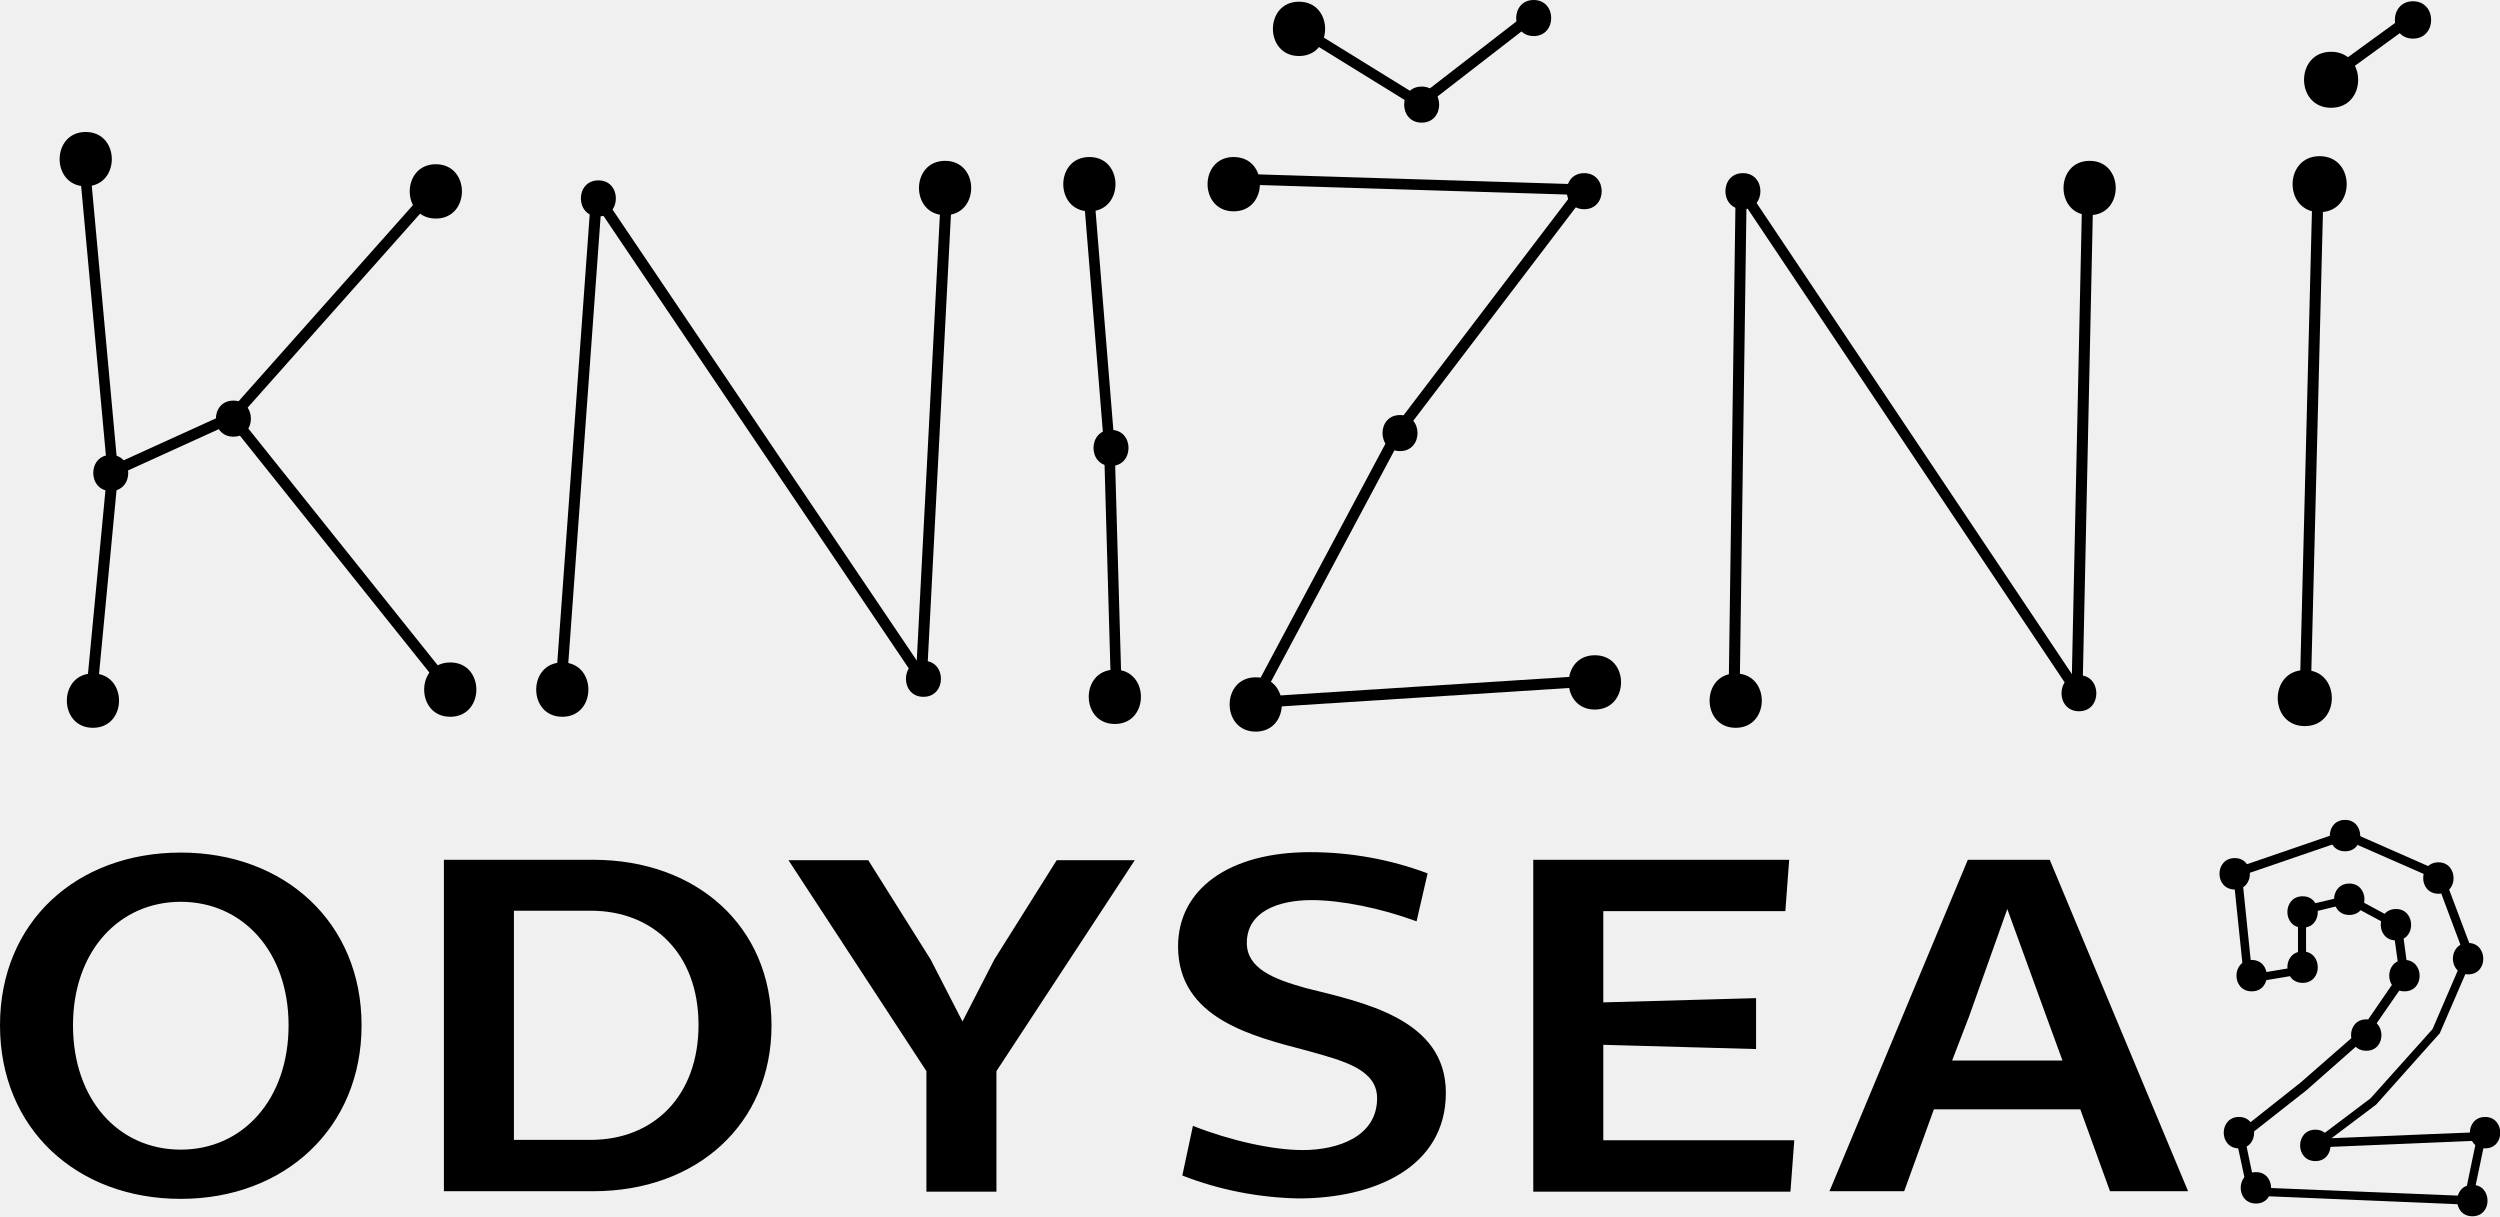
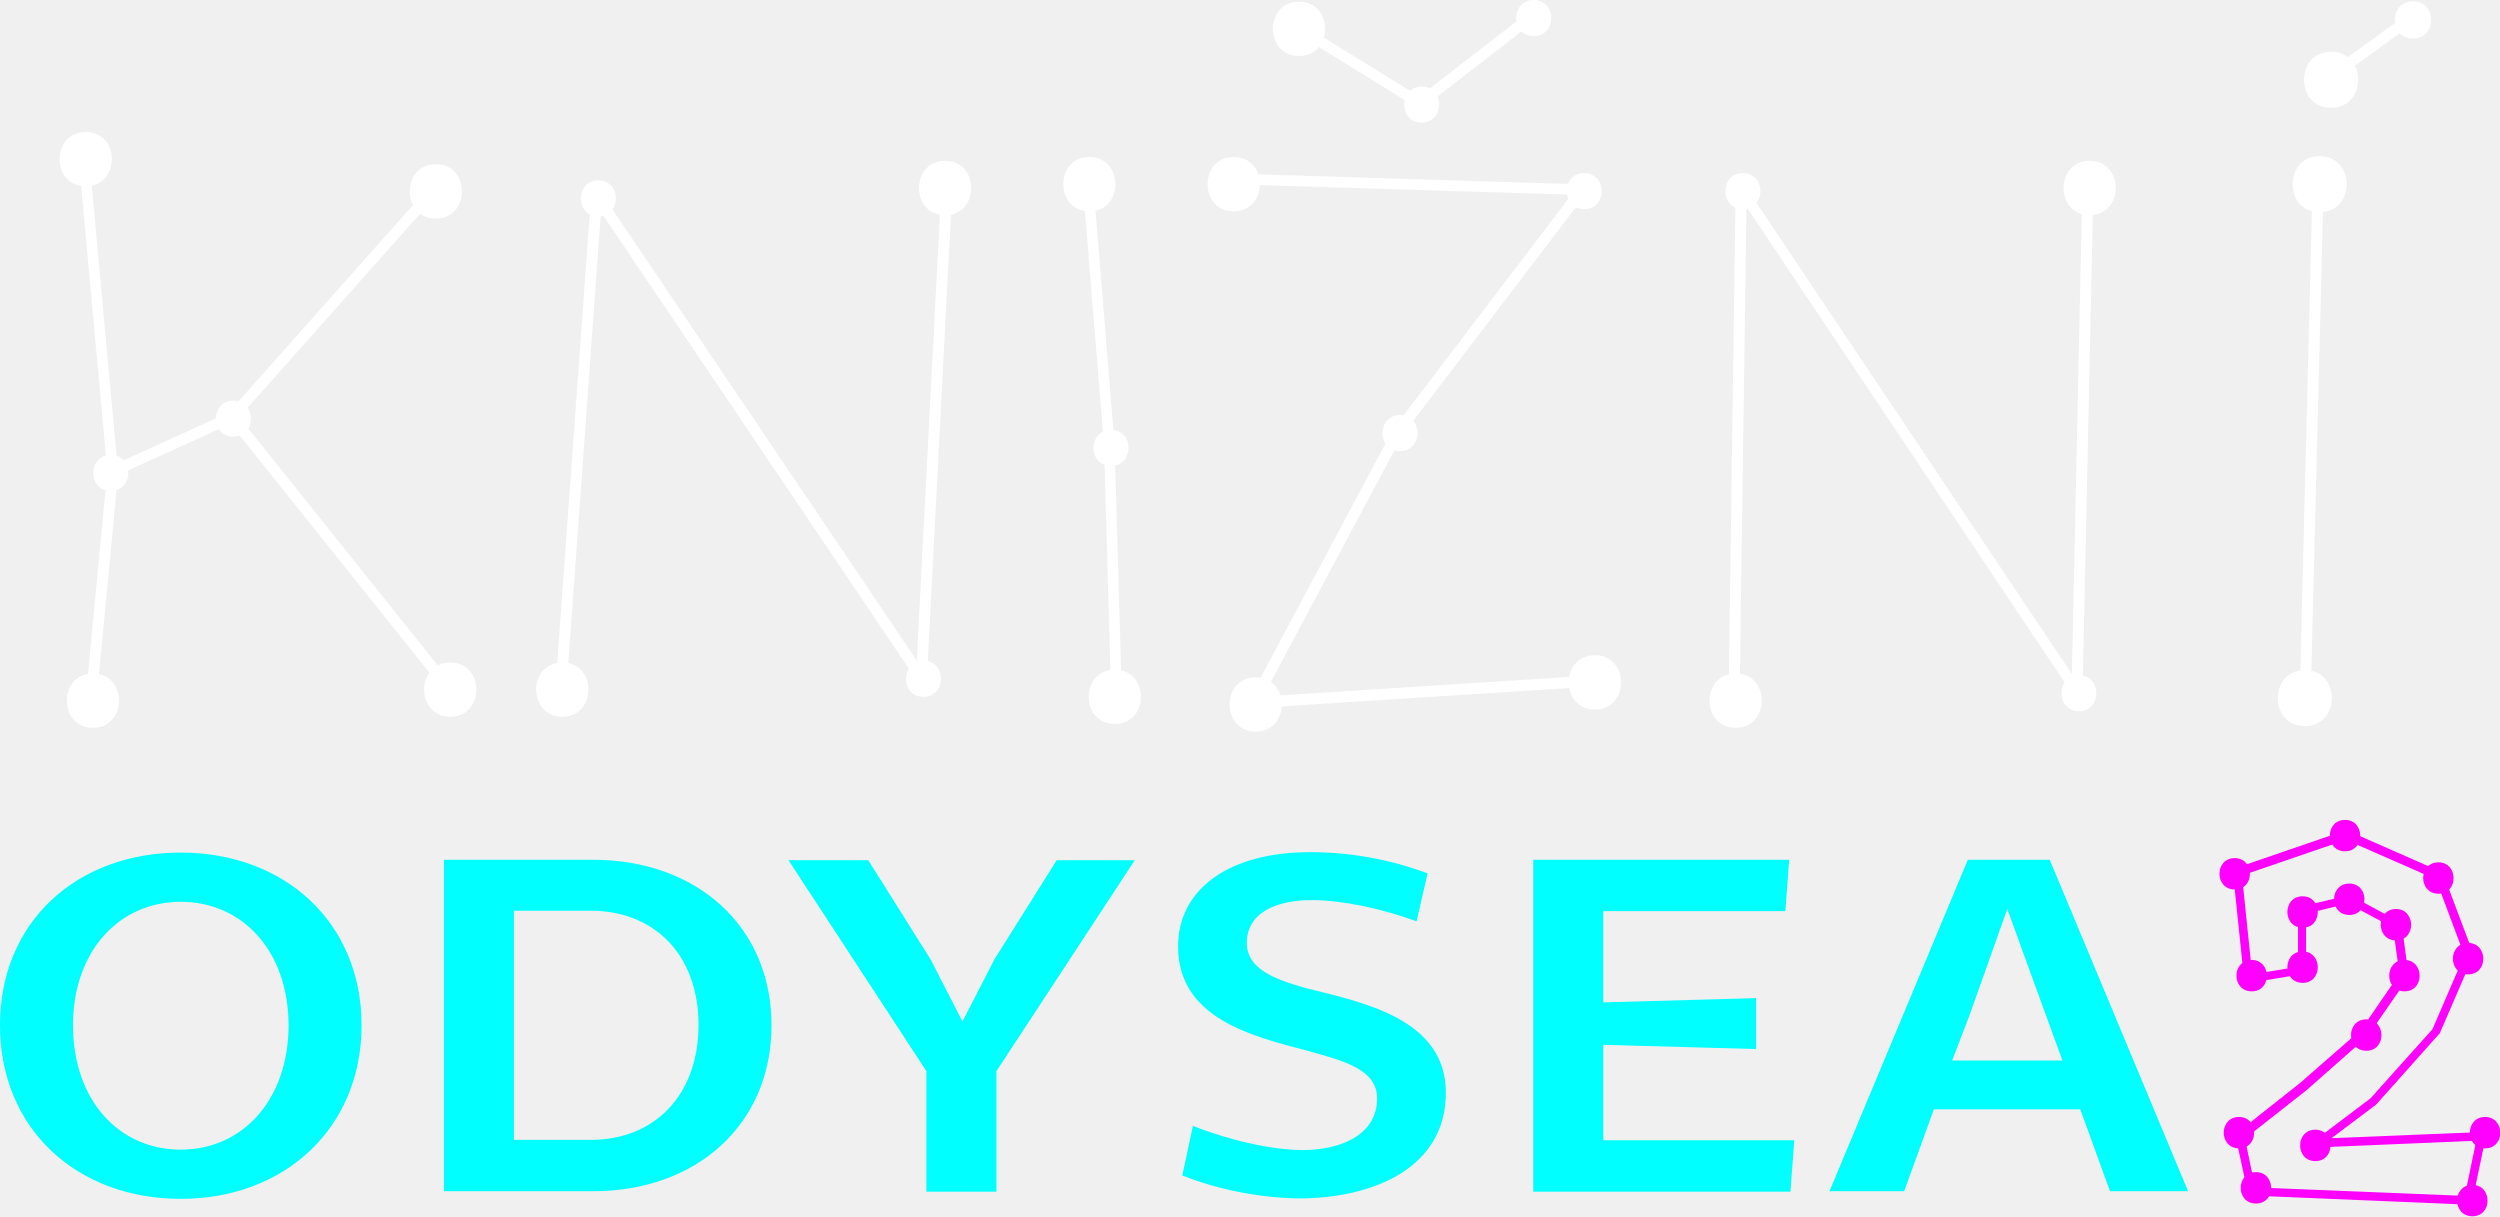
- <svg xmlns="http://www.w3.org/2000/svg" viewBox="0 0 589.1 286.6">
-   <path class="st0" d="M20.2 31.1c-8.2 0-8.2 12.8 0 12.8s8.2-12.8 0-12.8zm1.7 127.6c-8.2 0-8.2 12.8 0 12.8s8.2-12.8 0-12.8zm80.8-120c-8.2 0-8.2 12.8 0 12.8s8.2-12.8 0-12.8zm3.4 117.4c-8.2 0-8.2 12.8 0 12.8s8.2-12.8 0-12.8zm26.4 0c-8.2 0-8.2 12.8 0 12.8s8.2-12.8 0-12.8zm90.2-118.2c-8.2 0-8.2 12.8 0 12.8s8.2-12.8 0-12.8zm34-.9c-8.2 0-8.2 12.8 0 12.8s8.2-12.8 0-12.8zm6 120.8c-8.2 0-8.2 12.8 0 12.8s8.2-12.8 0-12.8zm28-120.8c-8.2 0-8.2 12.8 0 12.8s8.3-12.8 0-12.8zm5.2 122.6c-8.2 0-8.2 12.8 0 12.8s8.2-12.8 0-12.8zm79.9-5.2c-8.2 0-8.2 12.8 0 12.8s8.3-12.8 0-12.8zM306.1.4c-8.2 0-8.2 12.8 0 12.8s8.2-12.8 0-12.8zM409 158.7c-8.2 0-8.2 12.8 0 12.8s8.2-12.8 0-12.8zm83.4-120.8c-8.2 0-8.2 12.8 0 12.8s8.2-12.8 0-12.8zM26.1 107.2c-5.5 0-5.5 8.5 0 8.5s5.5-8.5 0-8.5zM55 94.4c-5.5 0-5.5 8.5 0 8.5s5.5-8.5 0-8.5zm86-51.9c-5.5 0-5.5 8.5 0 8.5s5.5-8.5 0-8.5zm76.6 113.2c-5.5 0-5.5 8.5 0 8.5s5.5-8.5 0-8.5zm44.2-54.4c-5.5 0-5.5 8.5 0 8.5s5.5-8.5 0-8.5zm111.5-60.5c-5.5 0-5.5 8.5 0 8.5s5.5-8.5 0-8.5zm-43.4 57c-5.5 0-5.5 8.5 0 8.5s5.5-8.5 0-8.5zm5.1-77.4c-5.5 0-5.5 8.5 0 8.5s5.5-8.5 0-8.5zM361.4 0c-5.5 0-5.5 8.5 0 8.5s5.5-8.5 0-8.5zm49.3 40.8c-5.5 0-5.5 8.5 0 8.5s5.5-8.5 0-8.5zm79.2 118.3c-5.5 0-5.5 8.5 0 8.5s5.4-8.5 0-8.5z" />
-   <path class="st0" d="M20.186 164.488l5.11-53.657 2.588.247-5.11 53.657z" />
-   <path class="st0" d="M25.96 109.91l28.038-12.75 1.076 2.367-28.037 12.75zm264.308-66.503l.077-2.499 82.56 2.552-.078 2.498z" />
-   <path class="st0" d="M18.507 37.169l2.49-.23 6.799 73.99-2.49.228zm35.155 60.256l47.64-53.585 1.943 1.728-47.64 53.585z" />
-   <path class="st0" d="M53.63 99.038l2.031-1.624 51.037 63.797-2.03 1.625zm77.137 64.683l8.497-117.394 2.593.188-8.497 117.394z" />
-   <path class="st0" d="M139.757 47.243l2.156-1.454 76.509 113.404-2.155 1.454z" />
-   <path class="st0" d="M215.827 159.49l5.958-114.85 2.597.135-5.958 114.85zm39.217-117.288l2.491-.203 5.113 62.992-2.491.202z" />
-   <path class="st0" d="M260.148 105.049l2.5-.072 1.706 59.576-2.499.072zm68.246-4.117l43.375-56.966 2.069 1.575-43.375 56.966z" />
-   <path class="st0" d="M294.296 164.849l34.032-63.79 2.294 1.224-34.032 63.79z" />
-   <path class="st0" d="M295.315 164.27l79.94-5.113.166 2.595-79.94 5.113zm9.628-156.797l1.314-2.127 28.927 17.867-1.314 2.127z" />
-   <path class="st0" d="M333.825 23.237l26.413-20.444 1.591 2.056-26.413 20.444zm73.477 142.259l1.687-120.788 2.6.036-1.687 120.788z" />
-   <path class="st0" d="M409.22 45.296l2.077-1.39 79.144 118.26-2.078 1.39z" />
-   <path class="st0" d="M488.131 162.927l2.56-119.176 2.599.055-2.56 119.177zM543.1 157.9c-8.5 0-8.5 13.2 0 13.2s8.5-13.2 0-13.2zm3.5-121.1c-8.5 0-8.5 13.2 0 13.2s8.5-13.2 0-13.2zm2.7-24.6c-8.5 0-8.5 13.2 0 13.2s8.5-13.2 0-13.2zM568.6.3c-5.7 0-5.7 8.8 0 8.8s5.7-8.8 0-8.8z" />
-   <path class="st0" d="M541.836 166.212l3.122-123.363 2.6.066-3.123 123.363zm6.272-148.979l19.33-14.056 1.53 2.103-19.33 14.056z" />
-   <path class="st1" d="M42.6 200.9c24.5 0 42.6 16.5 42.6 40.7s-18.1 40.9-42.6 40.9S0 266 0 241.6s18.1-40.7 42.6-40.7zm0 70c14.6 0 25.4-11.8 25.4-29.3s-10.9-29.1-25.4-29.1-25.4 11.6-25.4 29.1 10.7 29.3 25.4 29.3zm62-68.3h35.2c24.4 0 42 15.7 42 39s-17.6 39.1-42 39.1h-35.2v-78.1zm34.6 66c14.9 0 25.4-10.4 25.4-27.1s-10.6-26.9-25.4-26.9h-18.1v54h18.1zm79.1-16.2l-32.5-49.7h18.8l14.7 23.4 7.5 14.6 7.5-14.6 14.7-23.4h18.4l-32.6 49.7v28.4h-16.5v-28.4zm62.8 12.9c8.9 3.5 18.8 5.7 25.9 5.7 8.3 0 17.5-3.2 17.5-12.2 0-6.8-7.8-8.8-16.4-11.2-13-3.4-30.5-7.6-30.5-24.6 0-13.4 11.9-22.2 31.1-22.2 9.5 0 18.9 1.7 27.7 5l-2.6 11.3c-8.4-3.1-17.8-5-24.7-5-7.7 0-15.3 2.6-15.3 10.1 0 6 6.3 8.5 13.8 10.6 13.5 3.4 33.1 7.2 33.1 24.7s-16.7 24.9-34.8 24.9c-9.3-.2-18.6-2-27.3-5.4l2.5-11.7zm80.1-62.7h60.4l-.9 12.1h-42.9v21.5l36-1v12l-36-1v22.5h45l-.9 12.1h-60.6v-78.2zm102.5 0H483l32.6 78.1h-18.4l-7-19.3h-34.5l-7 19.3h-17.6l32.6-78.1zm-3.7 47.3h26l-3.8-10.4-9.2-25.3-9 25.3-4 10.4z" />
-   <path class="st2" d="M582.4 283.9l-52.6-2.2-3.1-14.4 15.4-12.2 14.3-12.5 9-13.1-1.5-10.9-10.6-5.7-9.9 2.4v14.1l-14.5 2.4-2.8-27 26.8-9.2 22.7 10 7.3 19.4-8 18.5-.1.1-14.9 16.7-10.5 7.9 36.6-1.5-3.6 17.2zm-51-4.1l49.4 2 2.7-13-40.4 1.7 15.5-11.7 14.6-16.3 7.5-17.4-6.7-17.9-21.2-9.3-24.5 8.4 2.4 23.3 10.8-1.8v-14l12.2-2.9 12.2 6.6 1.7 12.7-9.7 14-14.4 12.7-14.5 11.4 2.4 11.5z" />
-   <path class="st2" d="M530.6 226.2c-4.8 0-4.8 7.4 0 7.4s4.7-7.4 0-7.4zm12-2c-4.8 0-4.8 7.4 0 7.4s4.7-7.4 0-7.4zm-16-22c-4.8 0-4.8 7.4 0 7.4s4.7-7.4 0-7.4zm26-9c-4.8 0-4.8 7.4 0 7.4s4.7-7.4 0-7.4zm22 10c-4.8 0-4.8 7.4 0 7.4s4.7-7.4 0-7.4zm7 19c-4.8 0-4.8 7.4 0 7.4s4.7-7.4 0-7.4zm-39-11c-4.8 0-4.8 7.4 0 7.4s4.7-7.4 0-7.4zm11-3c-4.8 0-4.8 7.4 0 7.4s4.7-7.4 0-7.4zm11 6c-4.8 0-4.8 7.4 0 7.4s4.7-7.4 0-7.4zm2 12c-4.8 0-4.8 7.4 0 7.4s4.7-7.4 0-7.4zm-9 14c-4.8 0-4.8 7.4 0 7.4s4.7-7.4 0-7.4zm-30 23c-4.8 0-4.8 7.4 0 7.4s4.7-7.4 0-7.4zm4 13c-4.8 0-4.8 7.4 0 7.4s4.7-7.4 0-7.4zm51 3c-4.8 0-4.8 7.4 0 7.4s4.7-7.4 0-7.4zm3-16c-4.8 0-4.8 7.4 0 7.4s4.7-7.4 0-7.4zm-40 3c-4.8 0-4.8 7.4 0 7.4s4.7-7.4 0-7.4z" />
+ <svg xmlns="http://www.w3.org/2000/svg" id="Layer_1" viewBox="0 0 589.1 286.6">
+   <style>.st0{fill:#fff}.st1{fill:#0ff}.st2{fill:#f0f}</style>
+   <g id="Layer_1-2">
+     <path class="st0" d="M20.2 31.1c-8.2 0-8.2 12.8 0 12.8s8.2-12.8 0-12.8zm1.7 127.6c-8.2 0-8.2 12.8 0 12.8s8.2-12.8 0-12.8zm80.8-120c-8.2 0-8.2 12.8 0 12.8s8.2-12.8 0-12.8zm3.4 117.4c-8.2 0-8.2 12.8 0 12.8s8.2-12.8 0-12.8zm26.4 0c-8.2 0-8.2 12.8 0 12.8s8.2-12.8 0-12.8zm90.2-118.2c-8.2 0-8.2 12.8 0 12.8s8.2-12.8 0-12.8zm34-.9c-8.2 0-8.2 12.8 0 12.8s8.2-12.8 0-12.8zm6 120.8c-8.2 0-8.2 12.8 0 12.8s8.2-12.8 0-12.8zm28-120.8c-8.2 0-8.2 12.8 0 12.8s8.3-12.8 0-12.8zm5.2 122.6c-8.2 0-8.2 12.8 0 12.8s8.2-12.8 0-12.8zm79.9-5.2c-8.2 0-8.2 12.8 0 12.8s8.3-12.8 0-12.8zM306.1.4c-8.2 0-8.2 12.8 0 12.8s8.2-12.8 0-12.8zM409 158.7c-8.2 0-8.2 12.8 0 12.8s8.2-12.8 0-12.8zm83.4-120.8c-8.2 0-8.2 12.8 0 12.8s8.2-12.8 0-12.8zM26.1 107.2c-5.5 0-5.5 8.5 0 8.5s5.5-8.5 0-8.5zM55 94.4c-5.5 0-5.5 8.5 0 8.5s5.5-8.5 0-8.5zm86-51.9c-5.5 0-5.5 8.5 0 8.5s5.5-8.5 0-8.5zm76.6 113.2c-5.5 0-5.5 8.5 0 8.5s5.5-8.5 0-8.5zm44.2-54.4c-5.5 0-5.5 8.5 0 8.5s5.5-8.5 0-8.5zm111.5-60.5c-5.5 0-5.5 8.5 0 8.5s5.5-8.5 0-8.5zm-43.4 57c-5.5 0-5.5 8.5 0 8.5s5.5-8.5 0-8.5zm5.1-77.4c-5.5 0-5.5 8.5 0 8.5s5.5-8.5 0-8.5zM361.4 0c-5.5 0-5.5 8.5 0 8.5s5.5-8.5 0-8.5zm49.3 40.8c-5.5 0-5.5 8.5 0 8.5s5.5-8.5 0-8.5zm79.2 118.3c-5.5 0-5.5 8.5 0 8.5s5.4-8.5 0-8.5z" />
+     <path transform="rotate(-84.56 23.978 137.85)" class="st0" d="M-2.9 136.6H51v2.6H-2.9z" />
+     <path transform="rotate(-24.453 40.552 104.669)" class="st0" d="M25.1 103.4h30.8v2.6H25.1z" />
+     <path transform="rotate(-88.23 331.582 43.394) scale(.99998)" class="st0" d="M330.3 2.1h2.5v82.6h-2.5z" />
+     <path transform="rotate(-5.25 23.132 74.033)" class="st0" d="M21.9 36.9h2.5v74.3h-2.5z" />
+     <path transform="rotate(-48.361 78.448 71.494)" class="st0" d="M42.6 70.2h71.7v2.6H42.6z" />
+     <path transform="rotate(-38.659 80.146 130.188)" class="st0" d="M78.9 89.3h2.6V171h-2.6z" />
+     <path transform="rotate(-85.86 136.291 105.077) scale(1.00001)" class="st0" d="M77.4 103.8h117.7v2.6H77.4z" />
+     <path transform="rotate(-34.006 179.124 103.226)" class="st0" d="M177.8 34.8h2.6v136.8h-2.6z" />
+     <path transform="matrix(.05181 -.9987 .9987 .05181 106.734 316.657)" class="st0" d="M162.6 100.8h115v2.6h-115z" />
+     <path transform="rotate(-4.656 258.8 73.647)" class="st0" d="M257.6 42h2.5v63.2h-2.5z" />
+     <path transform="rotate(-1.641 262.247 134.85) scale(1.00001)" class="st0" d="M261 105h2.5v59.6H261z" />
+     <path transform="rotate(-52.714 351.145 73.202)" class="st0" d="M315.3 71.9h71.6v2.6h-71.6z" />
+     <path transform="rotate(-61.92 312.426 133.575)" class="st0" d="M276.3 132.3h72.3v2.6h-72.3z" />
+     <path transform="rotate(-3.66 335.435 162.94) scale(1.00004)" class="st0" d="M295.3 161.7h80.1v2.6h-80.1z" />
+     <path transform="rotate(-58.298 320.095 15.309)" class="st0" d="M318.8-1.7h2.5v34h-2.5z" />
+     <path transform="rotate(-37.74 347.73 14.032)" class="st0" d="M331.1 12.8h33.4v2.6h-33.4z" />
+     <path transform="rotate(-89.2 409.433 105.087)" class="st0" d="M349 103.8h120.8v2.6H349z" />
+     <path transform="rotate(-33.792 449.808 103.773)" class="st0" d="M448.6 32.6h2.5v142.3h-2.5z" />
+     <path transform="rotate(-88.77 490.694 103.387) scale(1.00003)" class="st0" d="M431.1 102.1h119.2v2.6H431.1z" />
+     <path class="st0" d="M543.1 157.9c-8.5 0-8.5 13.2 0 13.2s8.5-13.2 0-13.2zm3.5-121.1c-8.5 0-8.5 13.2 0 13.2s8.5-13.2 0-13.2zm2.7-24.6c-8.5 0-8.5 13.2 0 13.2s8.5-13.2 0-13.2zM568.6.3c-5.7 0-5.7 8.8 0 8.8s5.7-8.8 0-8.8z" />
+     <path transform="rotate(-88.55 544.684 104.59) scale(1.00002)" class="st0" d="M483 103.3h123.4v2.6H483z" />
+     <path transform="rotate(-36.021 558.477 11.297)" class="st0" d="M546.6 10h23.9v2.6h-23.9z" />
+     <path class="st1" d="M42.6 200.9c24.5 0 42.6 16.5 42.6 40.7s-18.1 40.9-42.6 40.9S0 266 0 241.6s18.1-40.7 42.6-40.7zm0 70c14.6 0 25.4-11.8 25.4-29.3s-10.9-29.1-25.4-29.1-25.4 11.6-25.4 29.1 10.7 29.3 25.4 29.3zm62-68.3h35.2c24.4 0 42 15.7 42 39s-17.6 39.1-42 39.1h-35.2v-78.1zm34.6 66c14.9 0 25.4-10.4 25.4-27.1s-10.6-26.9-25.4-26.9h-18.1v54h18.1zm79.1-16.2l-32.5-49.7h18.8l14.7 23.4 7.5 14.6 7.5-14.6 14.7-23.4h18.4l-32.6 49.7v28.4h-16.5v-28.4zm62.8 12.9c8.9 3.5 18.8 5.7 25.9 5.7 8.3 0 17.5-3.2 17.5-12.2 0-6.8-7.8-8.8-16.4-11.2-13-3.4-30.5-7.6-30.5-24.6 0-13.4 11.9-22.2 31.1-22.2 9.5 0 18.9 1.7 27.7 5l-2.6 11.3c-8.4-3.1-17.8-5-24.7-5-7.7 0-15.3 2.6-15.3 10.1 0 6 6.3 8.5 13.8 10.6 13.5 3.4 33.1 7.2 33.1 24.7s-16.7 24.9-34.8 24.9c-9.3-.2-18.6-2-27.3-5.4l2.5-11.7zm80.1-62.7h60.4l-.9 12.1h-42.9v21.5l36-1v12l-36-1v22.5h45l-.9 12.1h-60.6v-78.2zm102.5 0H483l32.6 78.1h-18.4l-7-19.3h-34.5l-7 19.3h-17.6l32.6-78.1zm-3.7 47.3h26l-3.8-10.4-9.2-25.3-9 25.3-4 10.4z" />
+     <path class="st2" d="M582.4 283.9l-52.6-2.2-3.1-14.4 15.4-12.2 14.3-12.5 9-13.1-1.5-10.9-10.6-5.7-9.9 2.4v14.1l-14.5 2.4-2.8-27 26.8-9.2 22.7 10 7.3 19.4-8 18.5-.1.1-14.9 16.7-10.5 7.9 36.6-1.5-3.6 17.2zm-51-4.1l49.4 2 2.7-13-40.4 1.7 15.5-11.7 14.6-16.3 7.5-17.4-6.7-17.9-21.2-9.3-24.5 8.4 2.4 23.3 10.8-1.8v-14l12.2-2.9 12.2 6.6 1.7 12.7-9.7 14-14.4 12.7-14.5 11.4 2.4 11.5z" />
+     <path class="st2" d="M530.6 226.2c-4.8 0-4.8 7.4 0 7.4s4.7-7.4 0-7.4zm12-2c-4.8 0-4.8 7.4 0 7.4s4.7-7.4 0-7.4zm-16-22c-4.8 0-4.8 7.4 0 7.4s4.7-7.4 0-7.4zm26-9c-4.8 0-4.8 7.4 0 7.4s4.7-7.4 0-7.4zm22 10c-4.8 0-4.8 7.4 0 7.4s4.7-7.4 0-7.4zm7 19c-4.8 0-4.8 7.4 0 7.4s4.7-7.4 0-7.4zm-39-11c-4.8 0-4.8 7.4 0 7.4s4.7-7.4 0-7.4zm11-3c-4.8 0-4.8 7.4 0 7.4s4.7-7.4 0-7.4zm11 6c-4.8 0-4.8 7.4 0 7.4s4.7-7.4 0-7.4zm2 12c-4.8 0-4.8 7.4 0 7.4s4.7-7.4 0-7.4zm-9 14c-4.8 0-4.8 7.4 0 7.4s4.7-7.4 0-7.4zm-30 23c-4.8 0-4.8 7.4 0 7.4s4.7-7.4 0-7.4zm4 13c-4.8 0-4.8 7.4 0 7.4s4.7-7.4 0-7.4zm51 3c-4.8 0-4.8 7.4 0 7.4s4.7-7.4 0-7.4zm3-16c-4.8 0-4.8 7.4 0 7.4s4.7-7.4 0-7.4zm-40 3c-4.8 0-4.8 7.4 0 7.4s4.7-7.4 0-7.4z" />
+   </g>
</svg>
